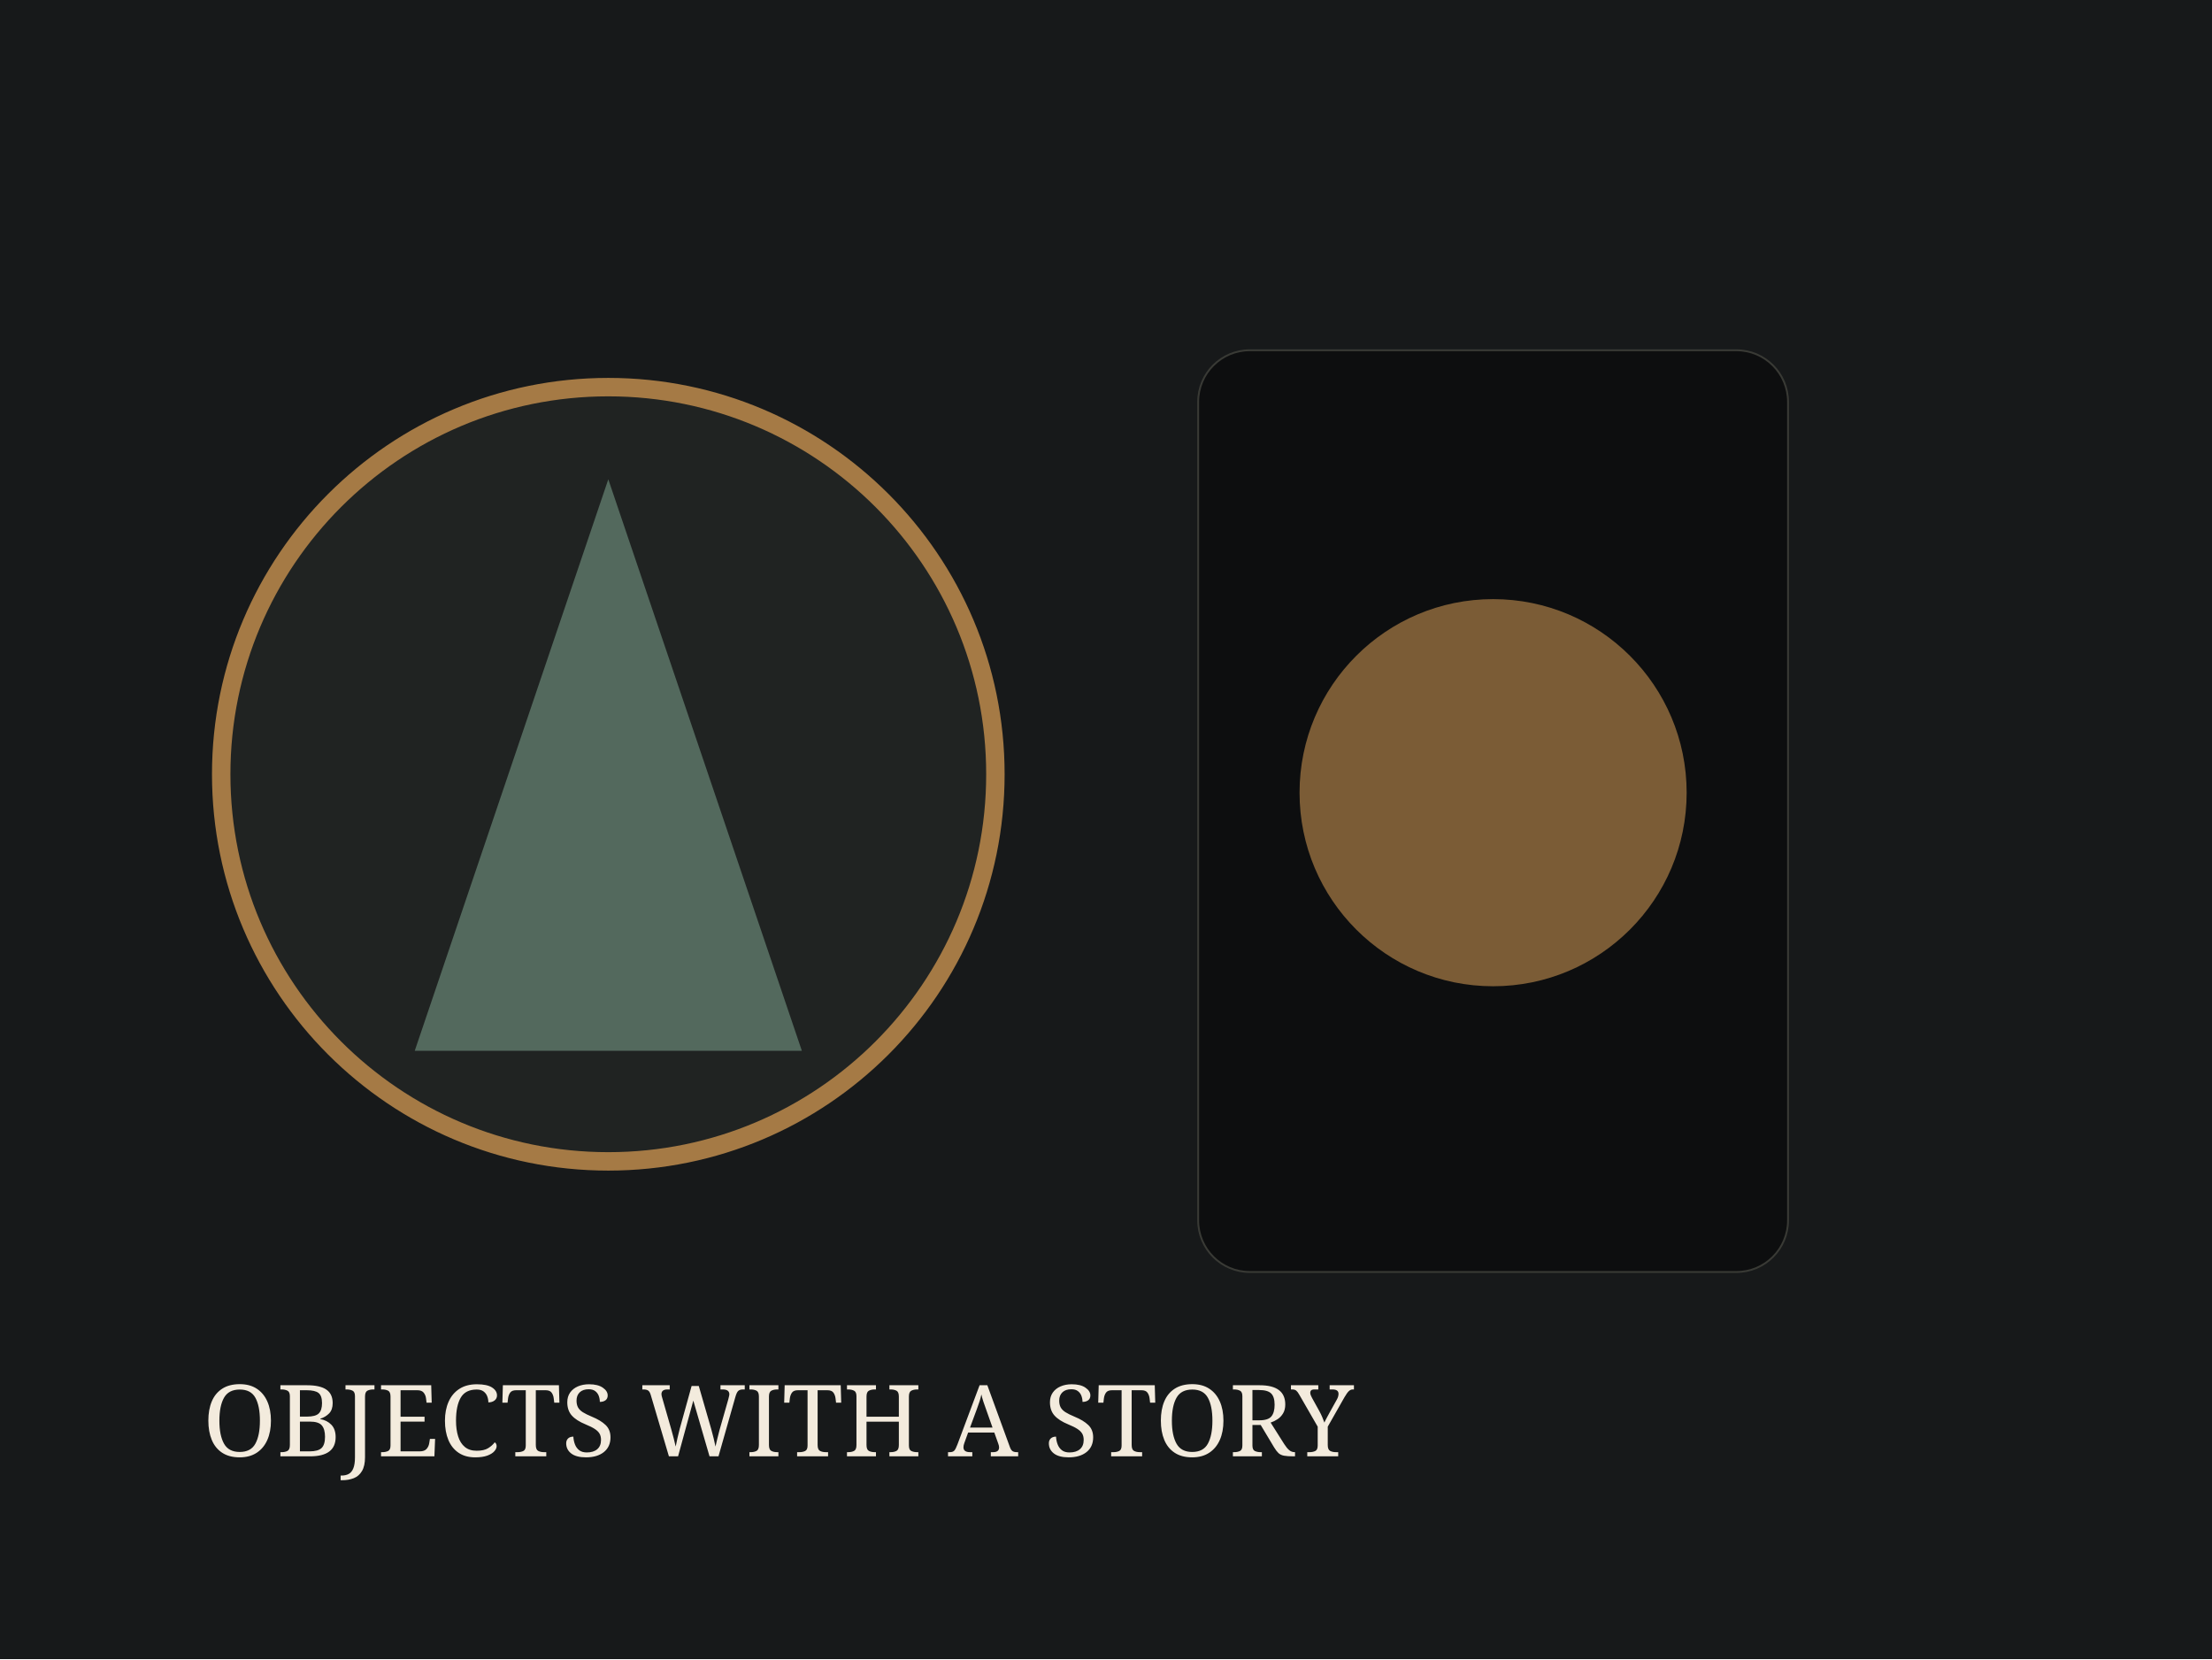
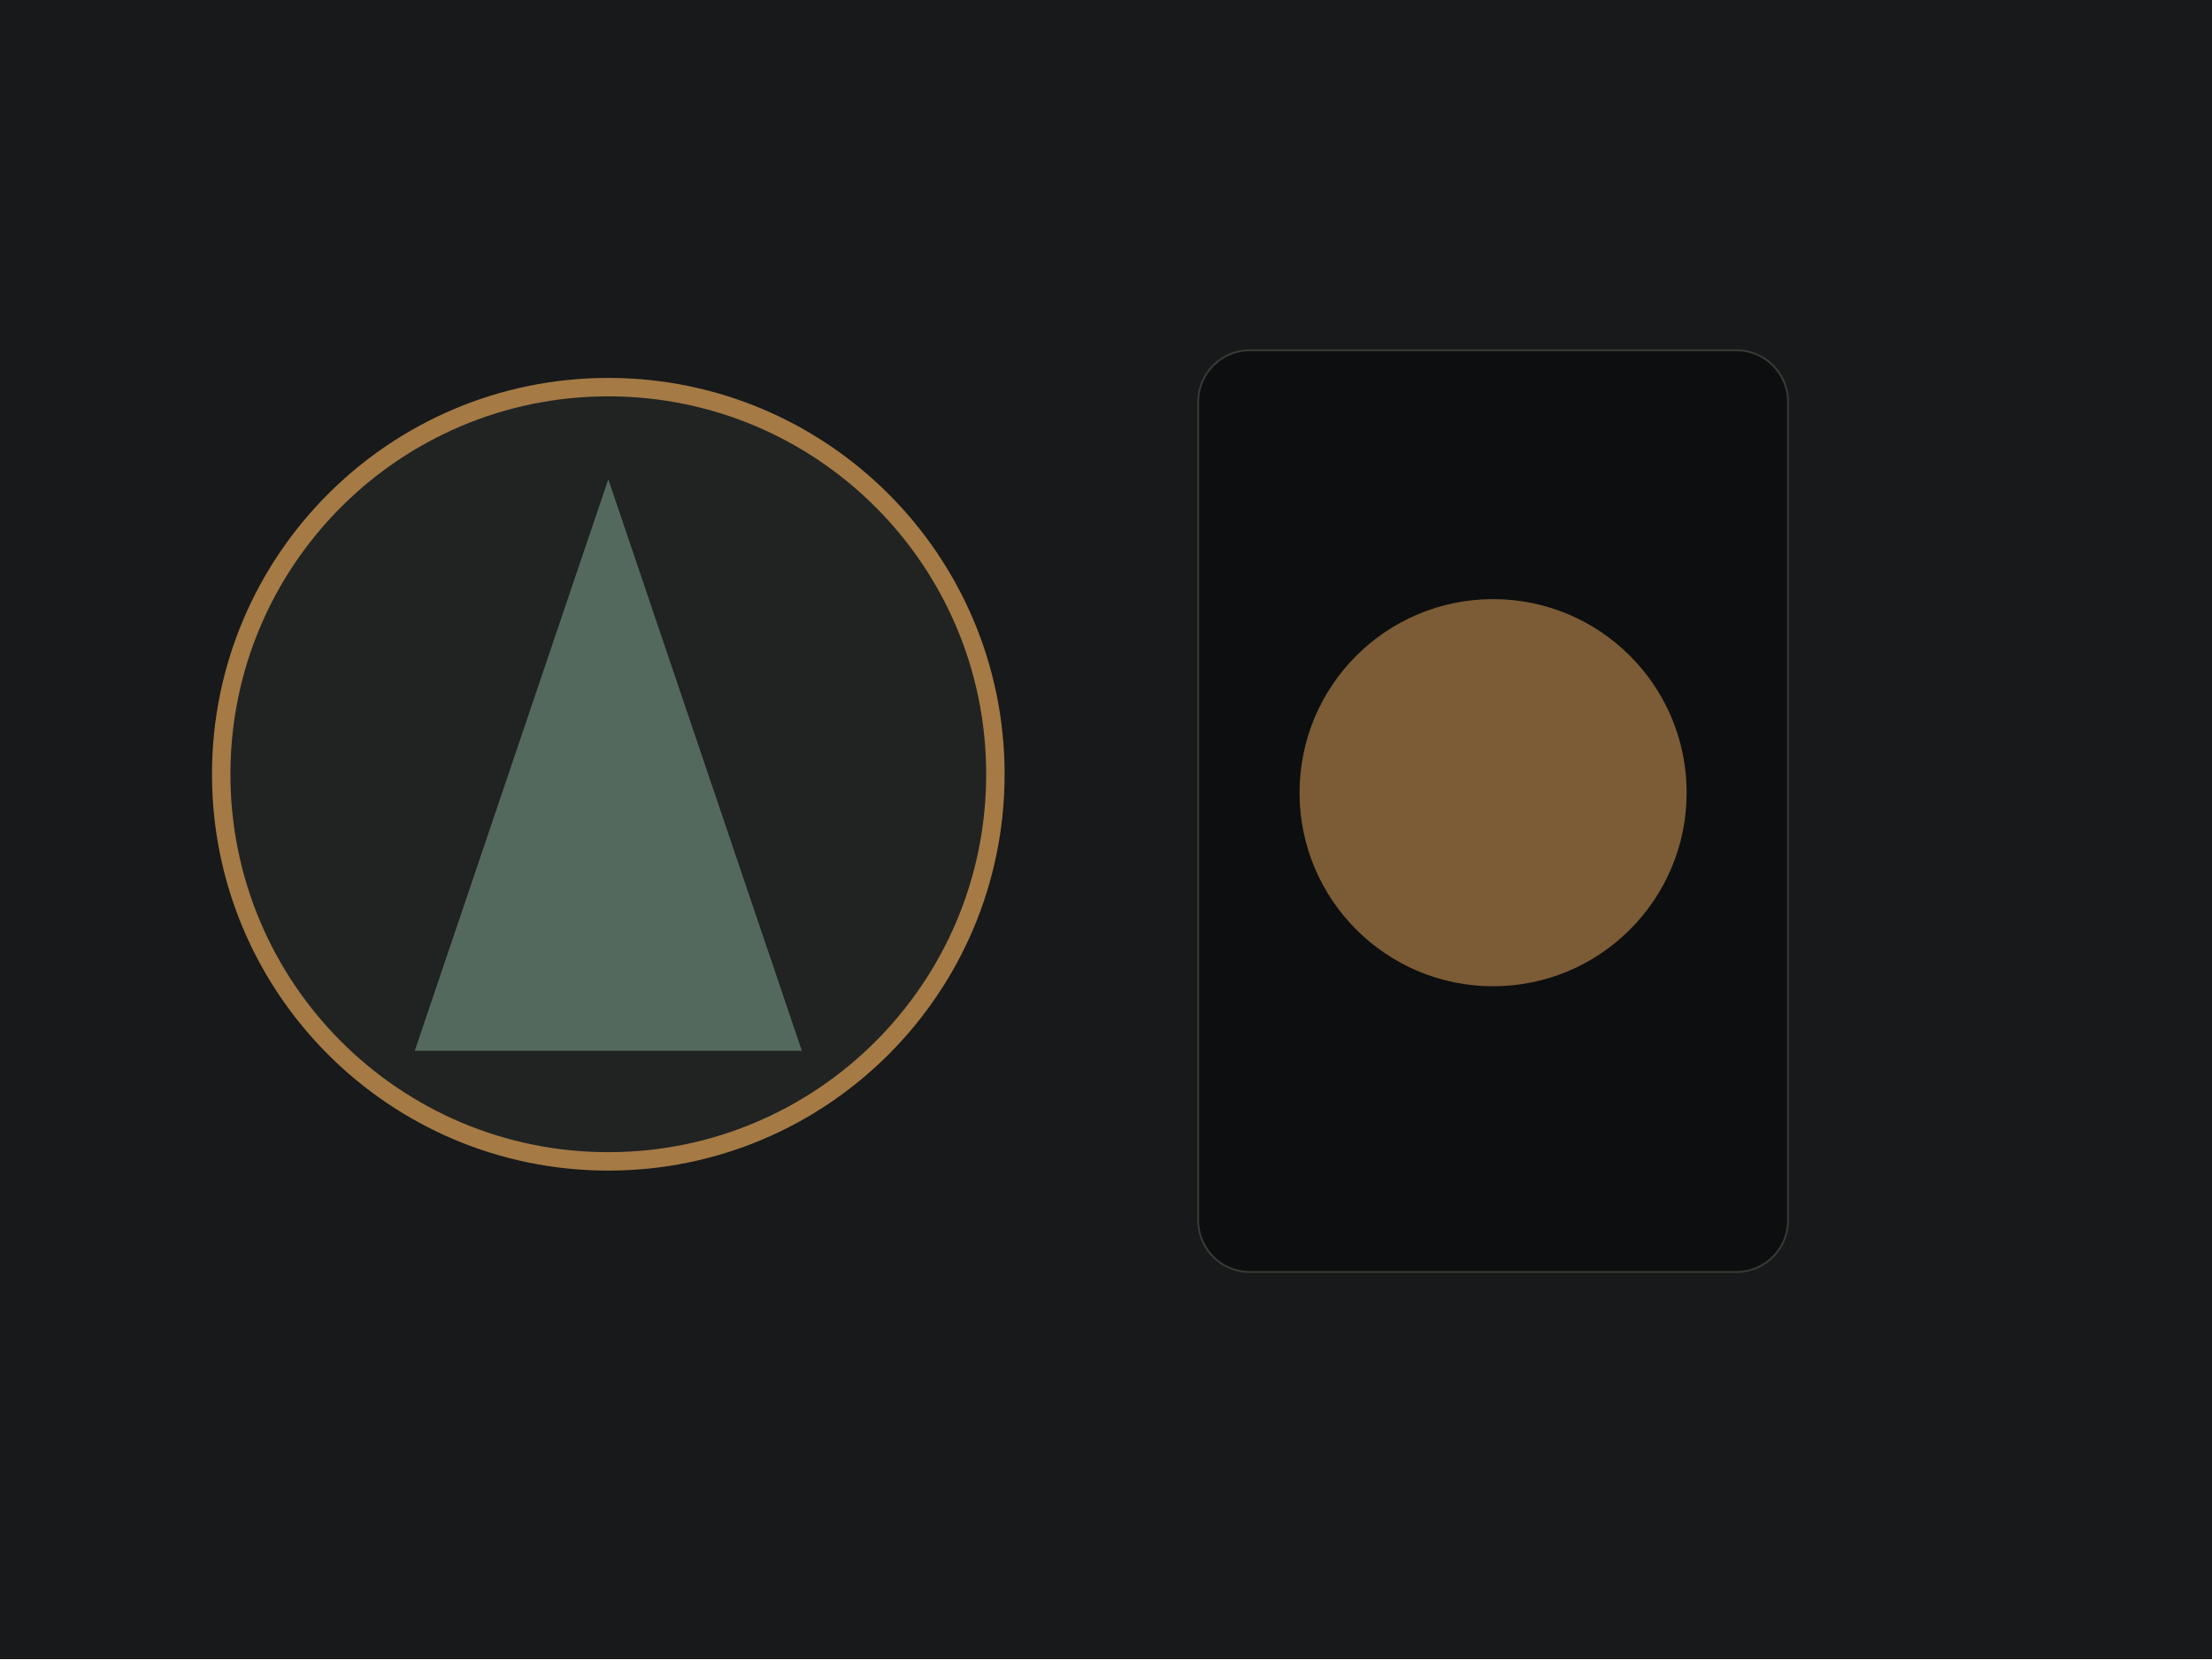
<svg xmlns="http://www.w3.org/2000/svg" viewBox="0 0 1200 900" role="img" aria-labelledby="t d">
  <rect width="1200" height="900" fill="#17191A" />
  <circle cx="330" cy="420" r="210" fill="#202322" stroke="#A57A45" stroke-width="10" />
  <path d="M330 260l105 310H225z" fill="#53695D" />
  <rect x="650" y="190" width="320" height="500" rx="28" fill="#0D0E0F" stroke="#393A35" />
  <circle cx="810" cy="430" r="105" fill="#A57A45" opacity=".72" />
-   <text x="110" y="790" fill="#F3EBDD" font-family="Georgia,serif" font-size="54">OBJECTS WITH A STORY</text>
</svg>
